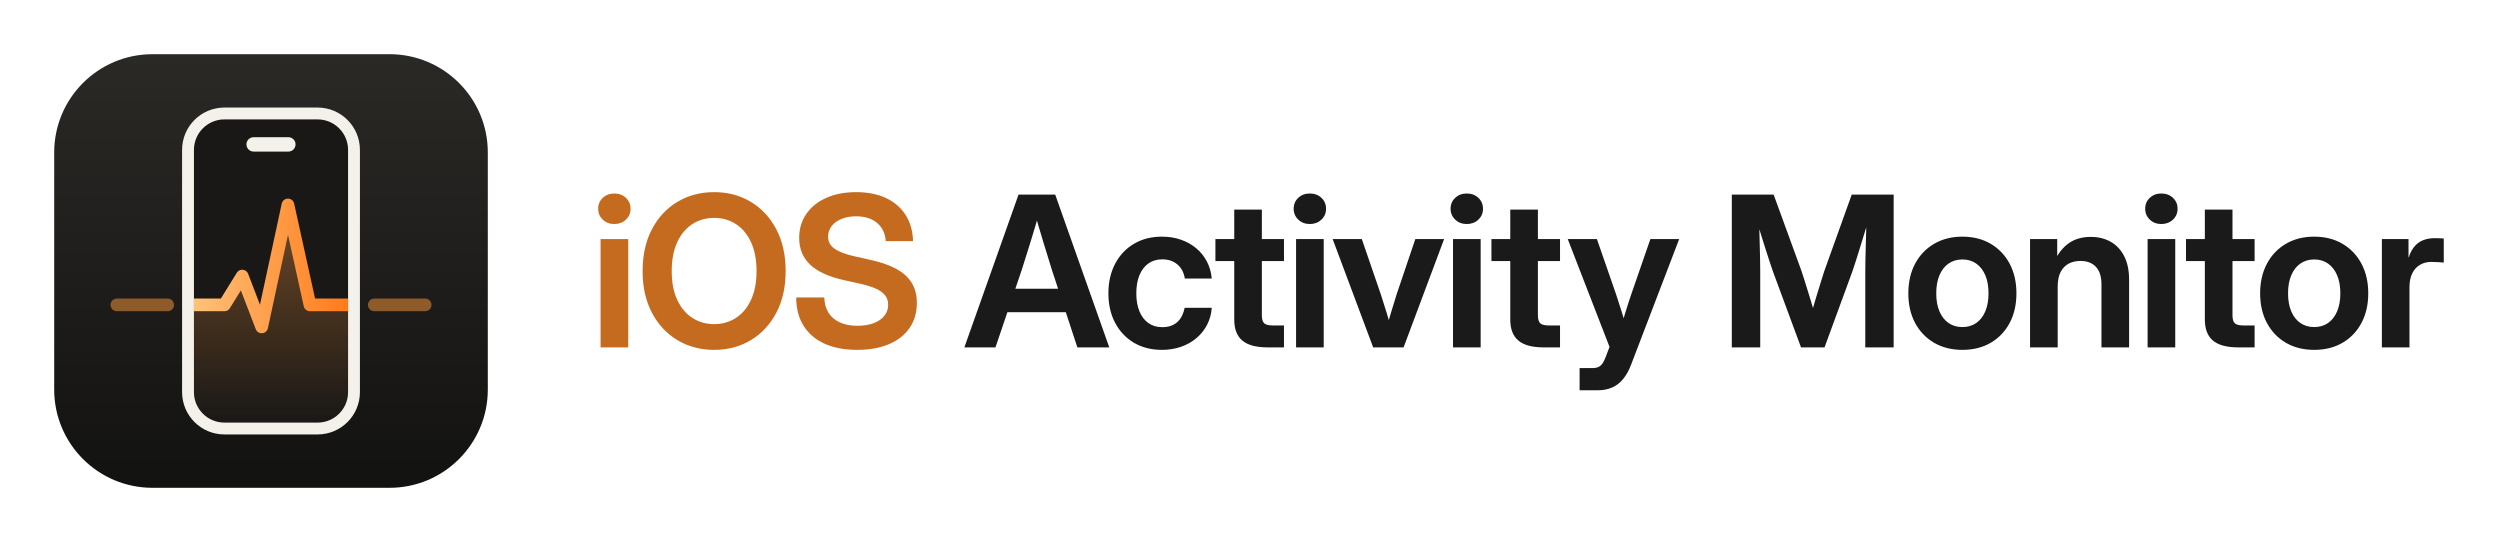
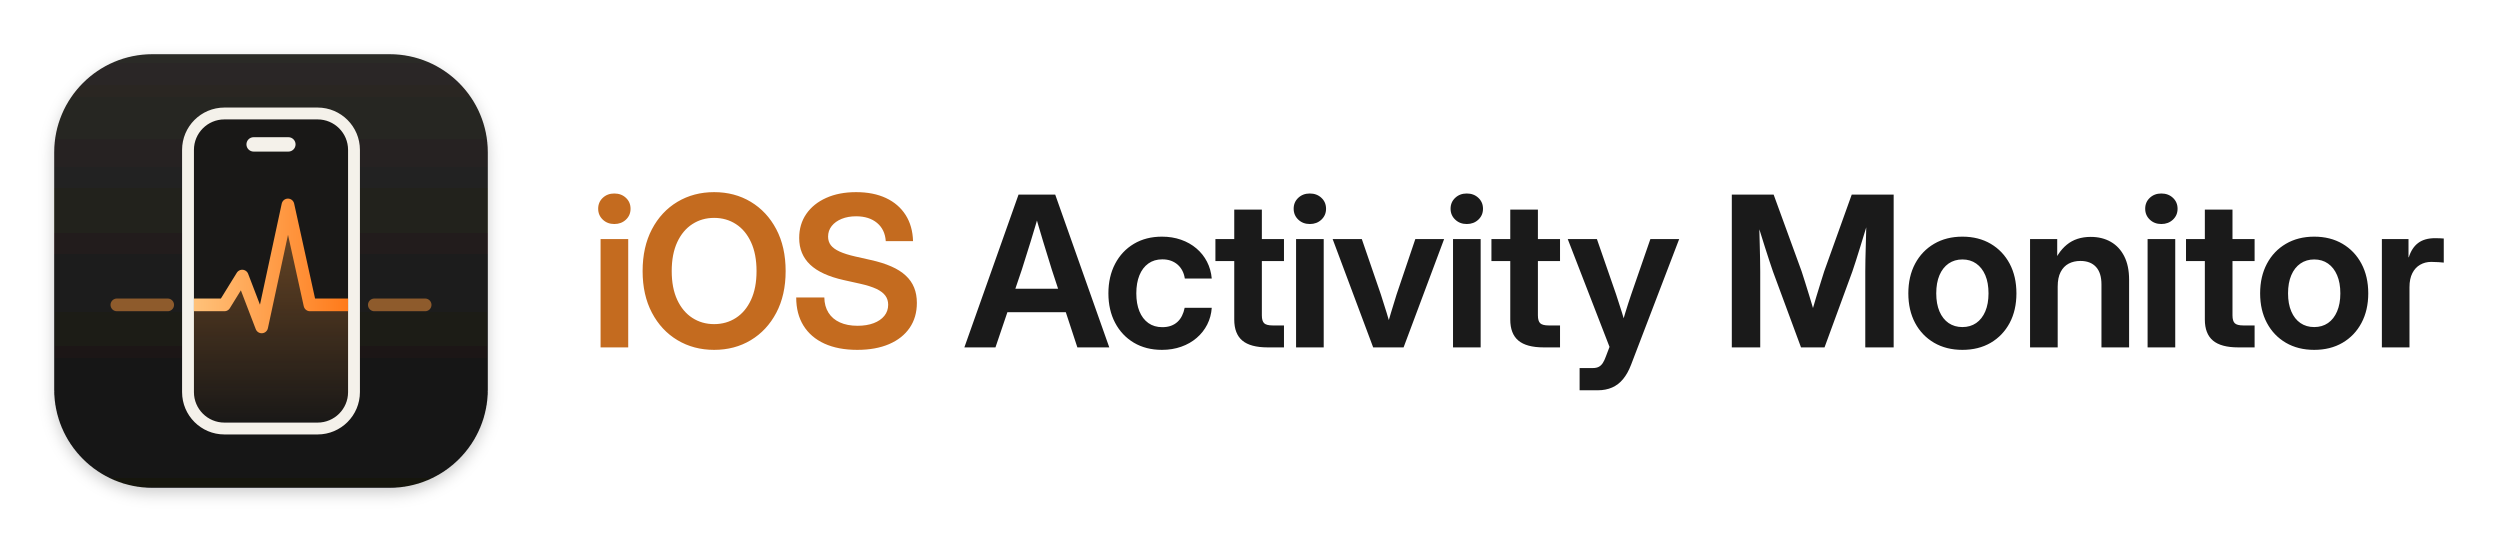
<svg xmlns="http://www.w3.org/2000/svg" viewBox="0 0 738 160" width="738" height="160" role="img" aria-label="iOS Activity Monitor">
  <g transform="translate(16 16) scale(0.25)">
    <defs>
      <linearGradient id="background" x1="0" y1="0" x2="0" y2="1">
        <stop offset="0" stop-color="#2b2926" />
        <stop offset="1" stop-color="#121211" />
      </linearGradient>
      <linearGradient id="trace" x1="0" y1="0" x2="1" y2="0">
        <stop offset="0" stop-color="#ffc27a" />
        <stop offset="1" stop-color="#ff7a1a" />
      </linearGradient>
      <linearGradient id="area" x1="0" y1="0" x2="0" y2="1">
        <stop offset="0" stop-color="#ff9a3c" stop-opacity="0.38" />
        <stop offset="1" stop-color="#ff9a3c" stop-opacity="0" />
      </linearGradient>
      <clipPath id="screen">
        <rect x="165" y="77" width="182" height="358" rx="36" />
      </clipPath>
+       <filter id="shadow" x="-25%" y="-25%" width="150%" height="150%">
+         <feDropShadow dx="0" dy="6.21" stdDeviation="8.7" flood-color="#000000" flood-opacity="0.2" />
+       </filter>
    </defs>
-     <rect width="512" height="512" rx="116" fill="url(#background)" />
+     <rect width="512" height="512" rx="116" fill="url(#background)" filter="url(#shadow)" />
    <rect x="158" y="70" width="196" height="372" rx="43" fill="#191817" stroke="#f4f1ea" stroke-width="14" />
    <rect x="227" y="98" width="58" height="17" rx="8.5" fill="#f4f1ea" />
    <path d="M74 296 H134 M378 296 H438" fill="none" stroke="#ff9a3c" stroke-opacity="0.5" stroke-width="15" stroke-linecap="round" />
    <g clip-path="url(#screen)">
      <path d="M165 296 H201 L222 262 L245 322 L276 178 L302 296 H347 V435 H165 Z" fill="url(#area)" />
      <path d="M165 296 H201 L222 262 L245 322 L276 178 L302 296 H347" fill="none" stroke="url(#trace)" stroke-width="15" stroke-linecap="round" stroke-linejoin="round" />
    </g>
  </g>
  <path d="M177.29 102.55V70.58H185.45V102.55ZM181.36 66.13Q179.3 66.13 177.94 64.83Q176.58 63.54 176.58 61.61Q176.58 59.68 177.94 58.4Q179.3 57.12 181.34 57.12Q183.41 57.12 184.77 58.4Q186.14 59.68 186.14 61.63Q186.14 63.55 184.77 64.84Q183.4 66.13 181.36 66.13ZM210.81 103.28Q204.77 103.28 199.98 100.41Q195.2 97.55 192.45 92.32Q189.7 87.1 189.7 80.03Q189.7 72.9 192.45 67.67Q195.2 62.44 199.98 59.58Q204.77 56.72 210.81 56.72Q216.87 56.72 221.63 59.58Q226.4 62.44 229.16 67.67Q231.92 72.9 231.92 80.03Q231.92 87.11 229.16 92.33Q226.4 97.56 221.63 100.42Q216.87 103.28 210.81 103.28ZM210.81 95.68Q214.41 95.68 217.24 93.85Q220.08 92.02 221.7 88.52Q223.33 85.02 223.33 80.03Q223.33 75.01 221.7 71.49Q220.08 67.98 217.24 66.15Q214.41 64.32 210.81 64.32Q207.22 64.32 204.39 66.15Q201.55 67.98 199.92 71.49Q198.29 75.01 198.29 80.03Q198.29 85.02 199.92 88.52Q201.55 92.02 204.39 93.85Q207.22 95.68 210.81 95.68ZM253.07 103.28Q247.42 103.28 243.38 101.44Q239.35 99.6 237.19 96.13Q235.04 92.66 235.04 87.81H243.34Q243.38 90.42 244.56 92.3Q245.74 94.18 247.92 95.17Q250.11 96.17 253.14 96.17Q255.87 96.17 257.9 95.4Q259.92 94.64 261.06 93.24Q262.19 91.84 262.19 89.95Q262.19 88.42 261.35 87.27Q260.51 86.13 258.7 85.27Q256.88 84.42 253.93 83.76L249.12 82.69Q242.38 81.19 239.15 78.12Q235.92 75.05 235.92 70.27Q235.92 66.19 238.02 63.15Q240.12 60.11 243.9 58.42Q247.69 56.72 252.72 56.72Q257.82 56.72 261.54 58.46Q265.26 60.21 267.33 63.45Q269.4 66.69 269.53 71.19H261.48Q261.25 67.76 258.9 65.8Q256.55 63.85 252.72 63.85Q250.32 63.85 248.45 64.61Q246.58 65.38 245.51 66.73Q244.45 68.08 244.45 69.85Q244.45 71.32 245.26 72.39Q246.08 73.45 247.85 74.26Q249.63 75.07 252.49 75.72L256.97 76.73Q260.52 77.51 263.1 78.65Q265.69 79.78 267.36 81.34Q269.04 82.89 269.85 84.9Q270.66 86.9 270.66 89.41Q270.66 93.67 268.53 96.78Q266.39 99.9 262.45 101.59Q258.5 103.28 253.07 103.28Z" fill="#c46b1f" />
  <path d="M284.68 102.55 300.67 57.45H311.5L327.46 102.55H318.04L310.48 79.55Q309.24 75.56 307.91 71.2Q306.58 66.83 304.94 61.04H307.29Q305.63 66.83 304.28 71.2Q302.94 75.56 301.66 79.55L293.86 102.55ZM294.44 92.16V85.23H317.72V92.16ZM343 103.28Q338.28 103.28 334.72 101.17Q331.16 99.05 329.18 95.29Q327.2 91.53 327.2 86.6Q327.2 81.66 329.18 77.88Q331.16 74.1 334.72 71.98Q338.28 69.86 343 69.86Q346.06 69.86 348.65 70.77Q351.24 71.68 353.19 73.34Q355.13 74.99 356.3 77.25Q357.47 79.51 357.71 82.23H349.76Q349.57 80.96 349.04 79.93Q348.51 78.89 347.66 78.14Q346.81 77.39 345.67 76.97Q344.54 76.56 343.1 76.56Q340.71 76.56 338.99 77.79Q337.27 79.02 336.35 81.28Q335.44 83.53 335.44 86.6Q335.44 89.65 336.35 91.89Q337.27 94.13 338.99 95.36Q340.7 96.58 343.1 96.58Q344.54 96.58 345.66 96.18Q346.78 95.77 347.59 95.02Q348.41 94.27 348.93 93.21Q349.46 92.15 349.71 90.86H357.71Q357.52 93.55 356.37 95.81Q355.22 98.07 353.26 99.75Q351.31 101.43 348.7 102.35Q346.09 103.28 343 103.28ZM379.03 70.58V77.07H358.79V70.58ZM364.35 61.87H372.5V93.1Q372.5 94.77 373.18 95.42Q373.86 96.07 375.7 96.07Q376.45 96.07 377.45 96.07Q378.45 96.07 379.03 96.07V102.55Q378.23 102.55 376.88 102.55Q375.53 102.55 374.2 102.55Q369.14 102.55 366.74 100.54Q364.35 98.53 364.35 94.33ZM382.6 102.55V70.58H390.76V102.55ZM386.67 66.13Q384.61 66.13 383.25 64.83Q381.89 63.54 381.89 61.61Q381.89 59.68 383.25 58.4Q384.61 57.12 386.65 57.12Q388.72 57.12 390.08 58.4Q391.45 59.68 391.45 61.63Q391.45 63.55 390.08 64.84Q388.72 66.13 386.67 66.13ZM405.36 102.55 393.4 70.58H402.01L407.62 86.9Q408.52 89.62 409.34 92.34Q410.16 95.06 410.96 97.78H409.01Q409.81 95.06 410.61 92.34Q411.4 89.62 412.28 86.9L417.8 70.58H426.3L414.34 102.55ZM428.93 102.55V70.58H437.09V102.55ZM433 66.13Q430.94 66.13 429.58 64.83Q428.21 63.54 428.21 61.61Q428.21 59.68 429.58 58.4Q430.94 57.12 432.98 57.12Q435.05 57.12 436.41 58.4Q437.78 59.68 437.78 61.63Q437.78 63.55 436.41 64.84Q435.04 66.13 433 66.13ZM460.52 70.58V77.07H440.27V70.58ZM445.83 61.87H453.99V93.1Q453.99 94.77 454.67 95.42Q455.35 96.07 457.18 96.07Q457.93 96.07 458.93 96.07Q459.93 96.07 460.52 96.07V102.55Q459.72 102.55 458.37 102.55Q457.02 102.55 455.68 102.55Q450.62 102.55 448.23 100.54Q445.83 98.53 445.83 94.33ZM466.3 115.21V108.65H470.19Q471.24 108.65 471.93 108.3Q472.62 107.95 473.13 107.19Q473.63 106.43 474.07 105.19L475.13 102.4L462.8 70.58H471.41L477.07 86.9Q477.98 89.6 478.82 92.33Q479.66 95.06 480.45 97.78H478.18Q478.95 95.06 479.79 92.32Q480.62 89.59 481.54 86.9L487.19 70.58H495.69L481.49 107.68Q480.51 110.24 479.13 111.91Q477.75 113.58 475.9 114.39Q474.04 115.21 471.65 115.21Q470.34 115.21 468.98 115.21Q467.61 115.21 466.3 115.21ZM511.23 102.55V57.45H523.58L531.83 80.08Q532.27 81.42 532.88 83.36Q533.49 85.3 534.14 87.42Q534.79 89.54 535.35 91.45Q535.91 93.36 536.25 94.65H534.15Q534.49 93.36 535.04 91.45Q535.59 89.54 536.23 87.42Q536.87 85.3 537.48 83.36Q538.08 81.42 538.51 80.08L546.63 57.45H559.01V102.55H550.63V80.16Q550.63 78.67 550.67 76.67Q550.71 74.66 550.78 72.41Q550.84 70.16 550.9 67.85Q550.96 65.55 550.98 63.46H552.02Q551.32 65.79 550.58 68.2Q549.84 70.61 549.15 72.86Q548.46 75.1 547.86 76.98Q547.26 78.86 546.81 80.16L538.6 102.55H531.66L523.38 80.16Q522.93 78.86 522.31 76.98Q521.69 75.1 520.98 72.86Q520.28 70.61 519.52 68.2Q518.75 65.79 518 63.46H519.28Q519.31 65.55 519.36 67.85Q519.41 70.16 519.48 72.41Q519.54 74.66 519.58 76.67Q519.62 78.67 519.62 80.16V102.55ZM579.3 103.28Q574.55 103.28 570.95 101.19Q567.35 99.09 565.34 95.34Q563.34 91.58 563.34 86.6Q563.34 81.61 565.34 77.84Q567.35 74.08 570.95 71.97Q574.55 69.86 579.3 69.86Q584.07 69.86 587.66 71.97Q591.24 74.08 593.25 77.84Q595.25 81.61 595.25 86.6Q595.25 91.58 593.25 95.34Q591.24 99.09 587.66 101.19Q584.07 103.28 579.3 103.28ZM579.3 96.55Q581.64 96.55 583.37 95.36Q585.1 94.16 586.06 91.92Q587.01 89.68 587.01 86.6Q587.01 83.48 586.06 81.24Q585.1 79.01 583.37 77.8Q581.64 76.59 579.3 76.59Q576.98 76.59 575.23 77.79Q573.49 79 572.53 81.24Q571.58 83.48 571.58 86.6Q571.58 89.7 572.53 91.93Q573.49 94.16 575.22 95.36Q576.96 96.55 579.3 96.55ZM607.43 84.6V102.55H599.27V70.58H607.29V78.79H605.79Q607.32 74.53 610.13 72.23Q612.94 69.93 617.18 69.93Q620.56 69.93 623.11 71.39Q625.66 72.85 627.08 75.66Q628.51 78.48 628.51 82.56V102.55H620.35V83.95Q620.35 80.54 618.73 78.79Q617.11 77.03 614.13 77.03Q612.19 77.03 610.68 77.82Q609.16 78.62 608.3 80.29Q607.43 81.97 607.43 84.6ZM633.97 102.55V70.58H642.13V102.55ZM638.04 66.13Q635.98 66.13 634.62 64.83Q633.26 63.54 633.26 61.61Q633.26 59.68 634.62 58.4Q635.98 57.12 638.02 57.12Q640.09 57.12 641.45 58.4Q642.82 59.68 642.82 61.63Q642.82 63.55 641.45 64.84Q640.08 66.13 638.04 66.13ZM665.56 70.58V77.07H645.31V70.58ZM650.87 61.87H659.03V93.1Q659.03 94.77 659.71 95.42Q660.39 96.07 662.22 96.07Q662.97 96.07 663.97 96.07Q664.97 96.07 665.56 96.07V102.55Q664.76 102.55 663.41 102.55Q662.06 102.55 660.72 102.55Q655.66 102.55 653.27 100.54Q650.87 98.53 650.87 94.33ZM683.15 103.28Q678.4 103.28 674.8 101.19Q671.2 99.09 669.2 95.34Q667.19 91.58 667.19 86.6Q667.19 81.61 669.2 77.84Q671.2 74.08 674.8 71.97Q678.4 69.86 683.15 69.86Q687.93 69.86 691.51 71.97Q695.1 74.08 697.1 77.84Q699.11 81.61 699.11 86.6Q699.11 91.58 697.1 95.34Q695.1 99.09 691.51 101.19Q687.93 103.28 683.15 103.28ZM683.15 96.55Q685.5 96.55 687.23 95.36Q688.96 94.16 689.91 91.92Q690.87 89.68 690.87 86.6Q690.87 83.48 689.91 81.24Q688.96 79.01 687.23 77.8Q685.5 76.59 683.15 76.59Q680.83 76.59 679.09 77.79Q677.34 79 676.39 81.24Q675.43 83.48 675.43 86.6Q675.43 89.7 676.39 91.93Q677.34 94.16 679.08 95.36Q680.82 96.55 683.15 96.55ZM703.13 102.55V70.58H710.99V75.95H711.08Q711.96 73.14 713.84 71.73Q715.72 70.31 718.85 70.31Q719.63 70.31 720.27 70.34Q720.91 70.38 721.4 70.41V77.52Q720.95 77.47 719.89 77.39Q718.83 77.31 717.7 77.31Q715.89 77.31 714.43 78.15Q712.97 78.98 712.13 80.63Q711.28 82.28 711.28 84.76V102.55Z" fill="#1a1a1a" />
</svg>
